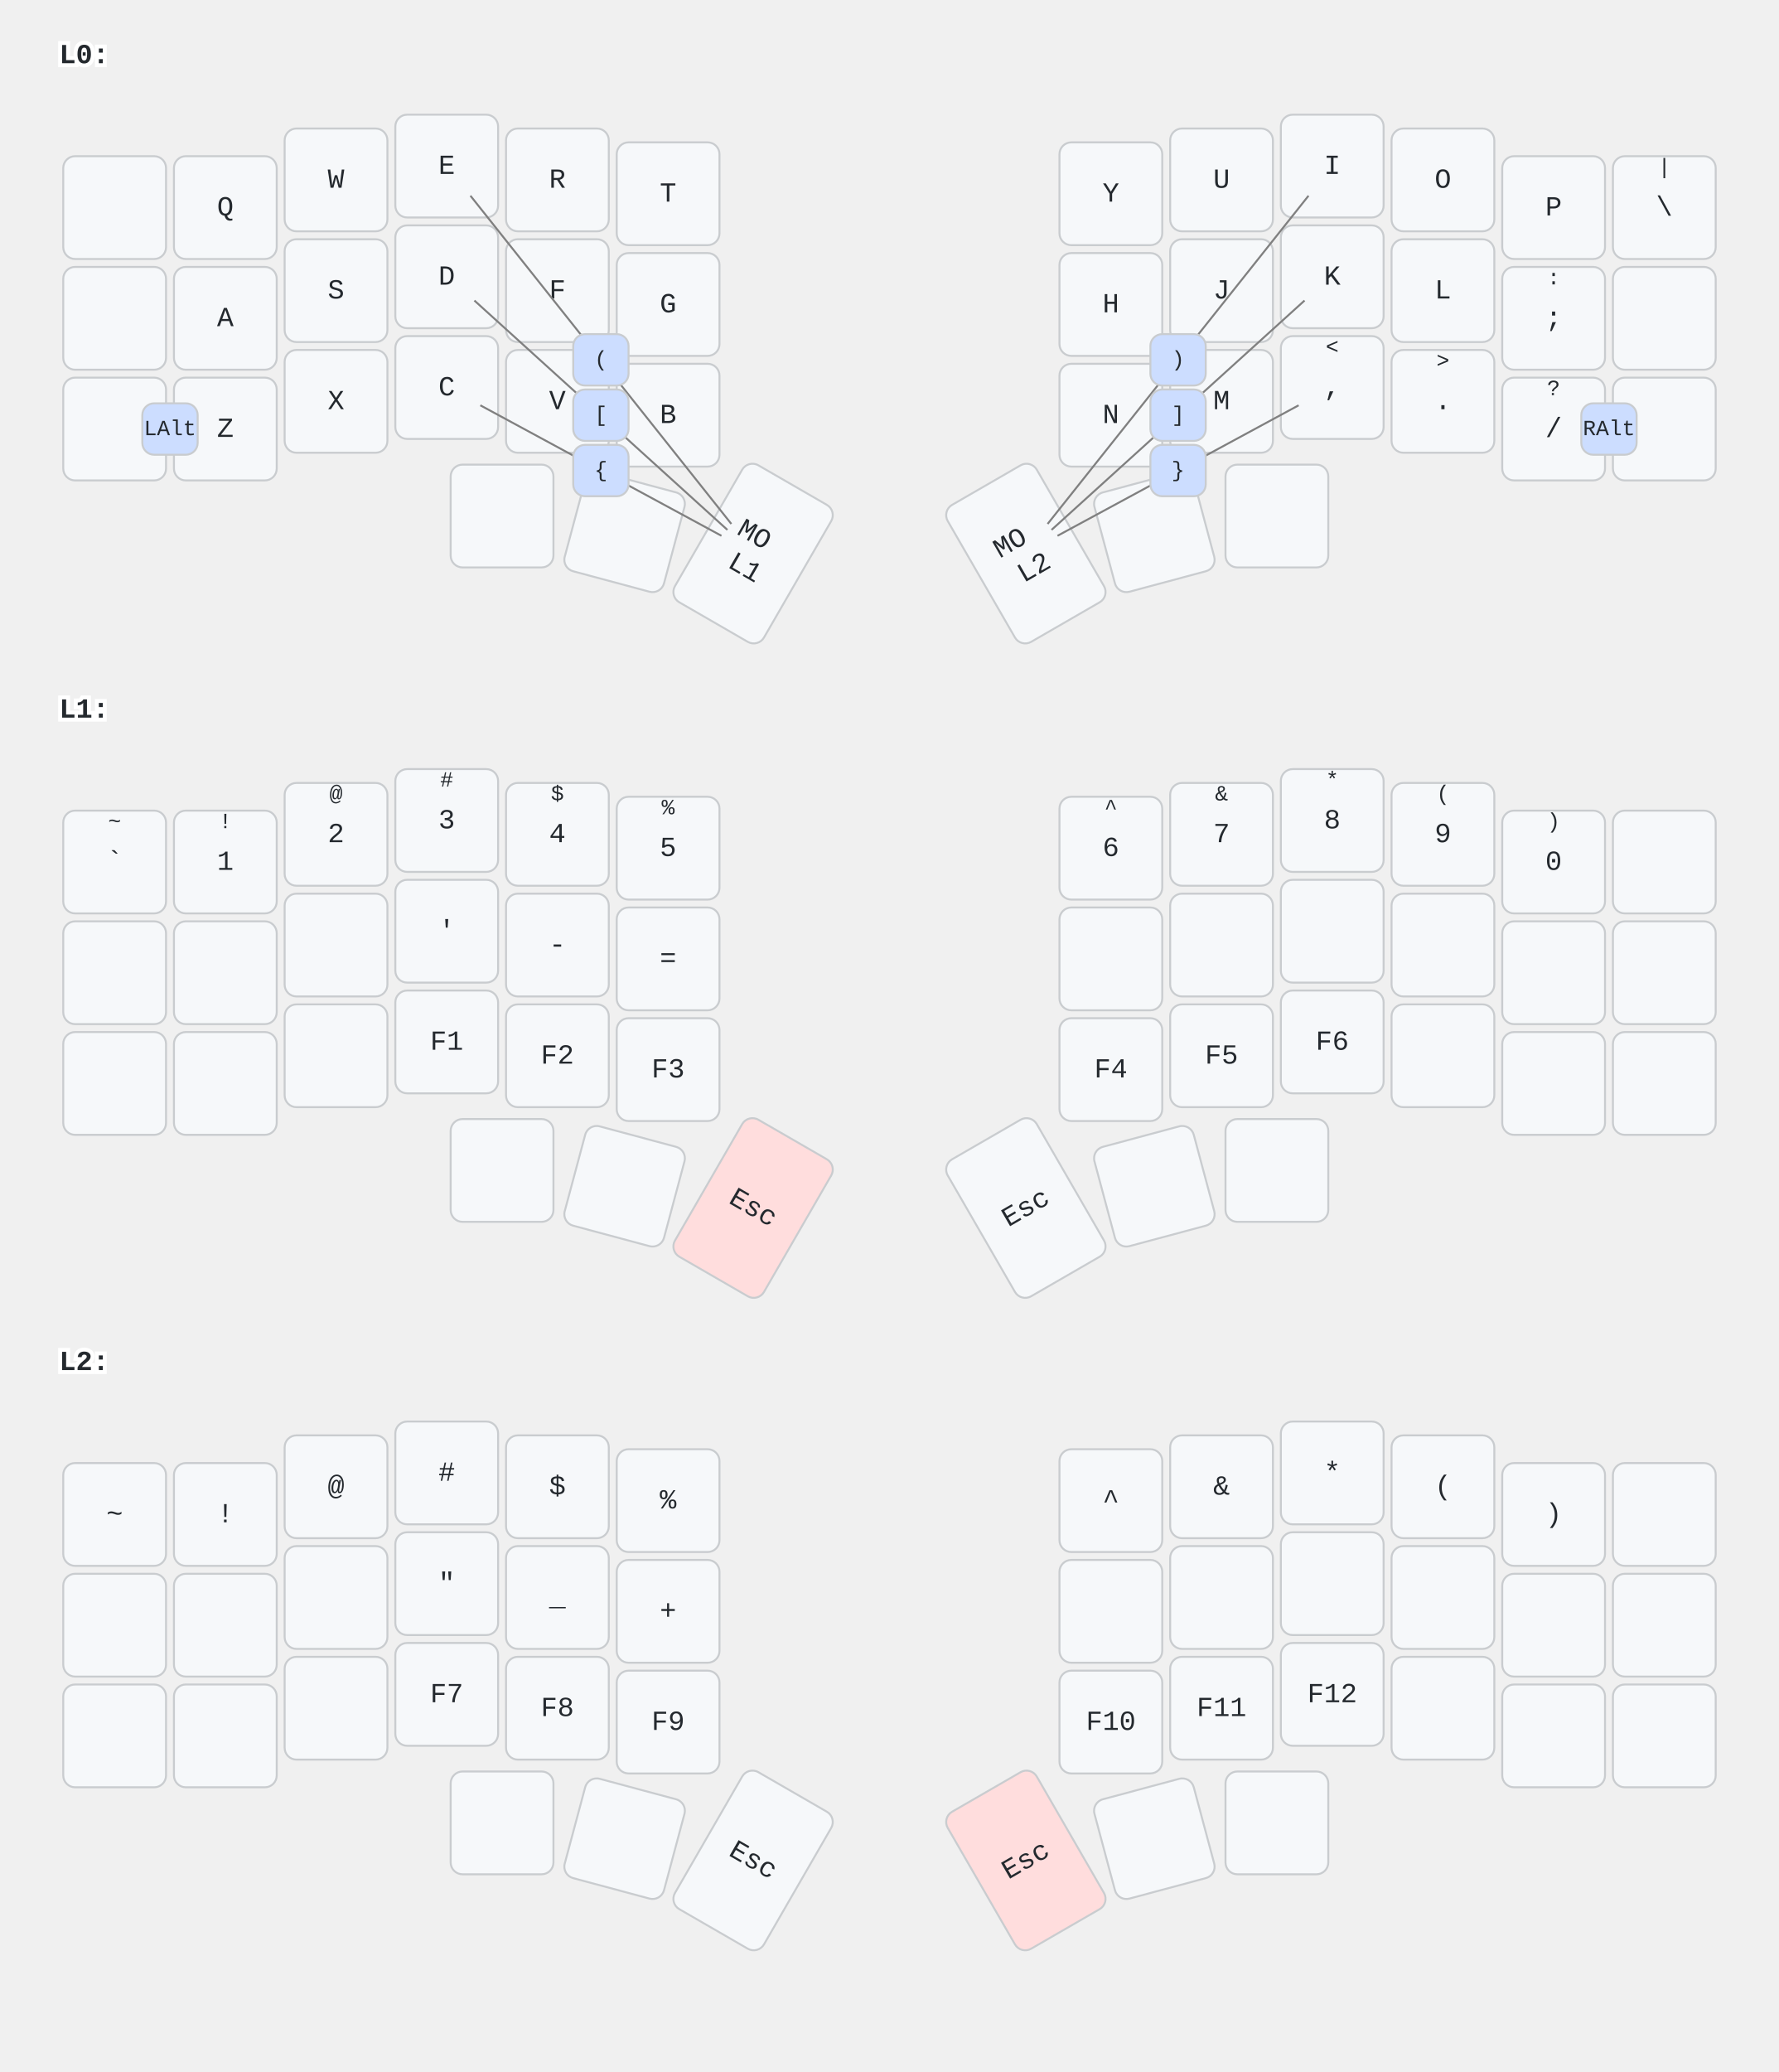
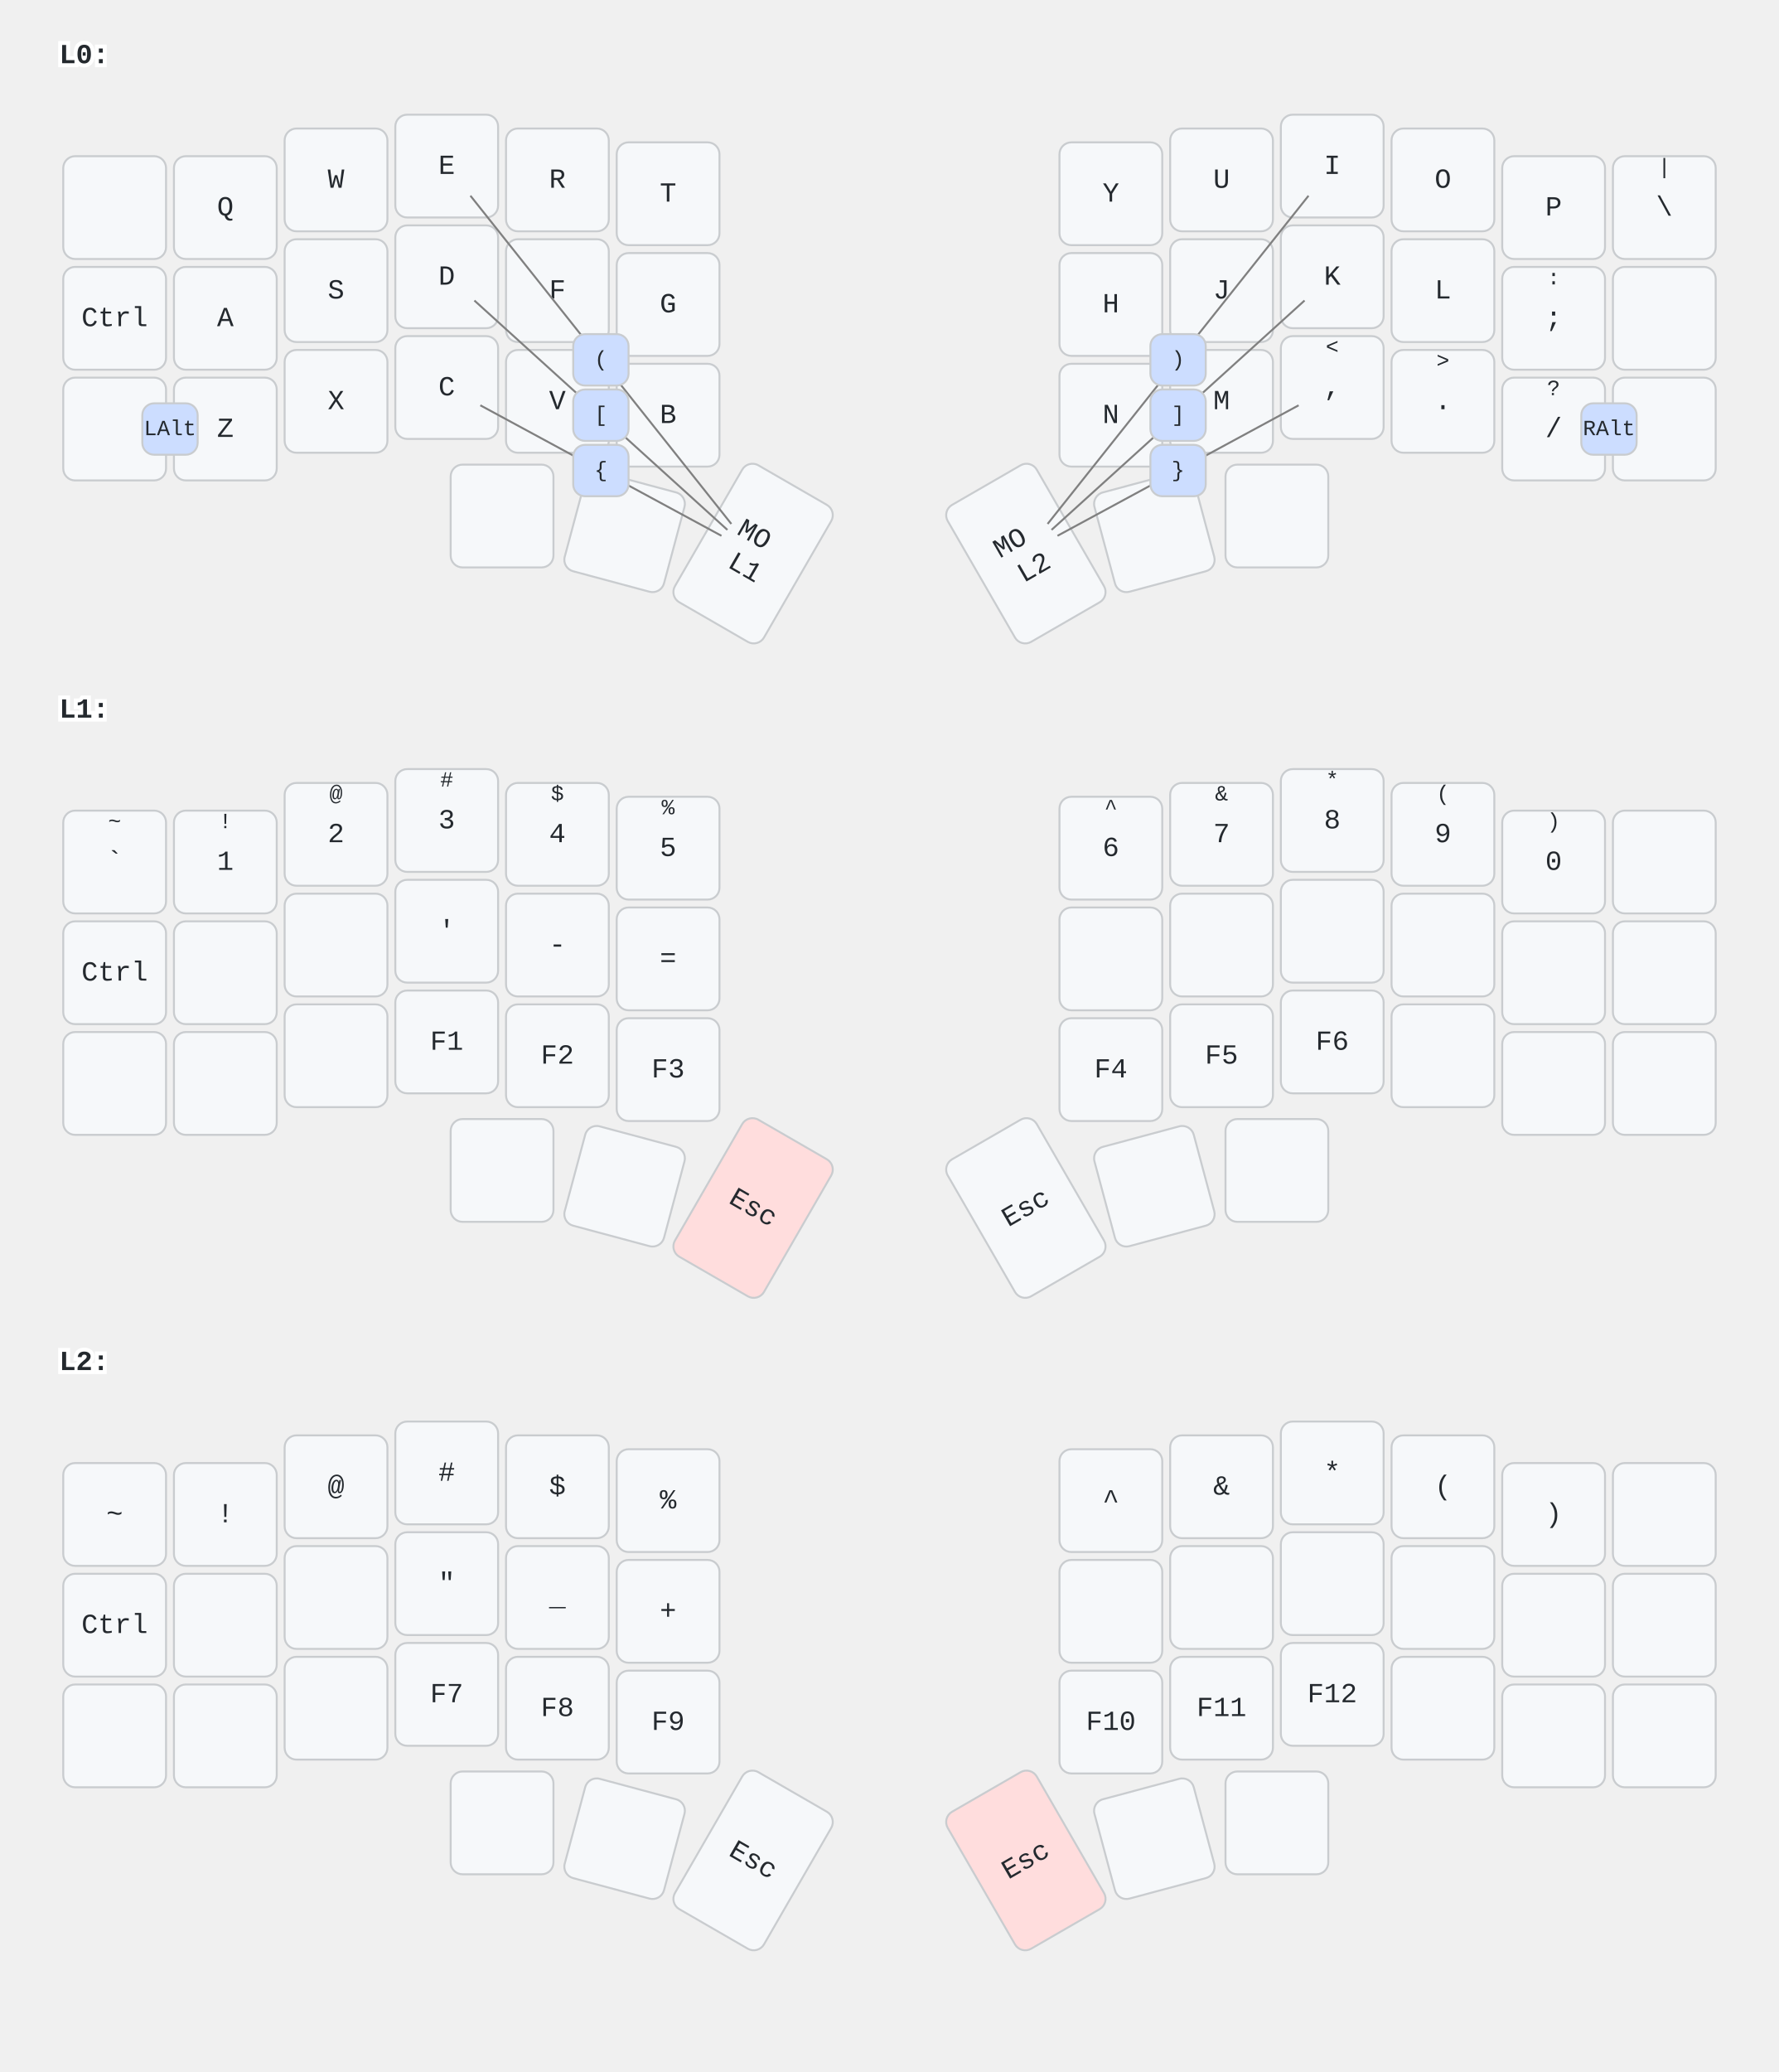
<svg xmlns="http://www.w3.org/2000/svg" xmlns:xlink="http://www.w3.org/1999/xlink" width="900" height="1048" viewBox="0 0 900 1048" class="keymap">
  <defs>/* start glyphs */
<svg id="mdi.apple-keyboard-command">
      <svg viewBox="0 0 24 24">
        <path d="M6,2A4,4 0 0,1 10,6V8H14V6A4,4 0 0,1 18,2A4,4 0 0,1 22,6A4,4 0 0,1 18,10H16V14H18A4,4 0 0,1 22,18A4,4 0 0,1 18,22A4,4 0 0,1 14,18V16H10V18A4,4 0 0,1 6,22A4,4 0 0,1 2,18A4,4 0 0,1 6,14H8V10H6A4,4 0 0,1 2,6A4,4 0 0,1 6,2M16,18A2,2 0 0,0 18,20A2,2 0 0,0 20,18A2,2 0 0,0 18,16H16V18M14,10H10V14H14V10M6,16A2,2 0 0,0 4,18A2,2 0 0,0 6,20A2,2 0 0,0 8,18V16H6M8,6A2,2 0 0,0 6,4A2,2 0 0,0 4,6A2,2 0 0,0 6,8H8V6M18,8A2,2 0 0,0 20,6A2,2 0 0,0 18,4A2,2 0 0,0 16,6V8H18Z" />
-       </svg>
-     </svg>
-     <svg id="mdi.apple-keyboard-control">
-       <svg viewBox="0 0 24 24">
-         <path d="M19.78,11.78L18.36,13.19L12,6.83L5.64,13.19L4.22,11.78L12,4L19.78,11.78Z" />
      </svg>
    </svg>
    <svg id="mdi.apple-keyboard-shift">
      <svg viewBox="0 0 24 24">
        <path d="M15,18V12H17.17L12,6.83L6.83,12H9V18H15M12,4L22,14H17V20H7V14H2L12,4Z" />
      </svg>
    </svg>
    <svg id="mdi.arrow-down">
      <svg viewBox="0 0 24 24">
        <path d="M11,4H13V16L18.5,10.5L19.92,11.92L12,19.84L4.08,11.92L5.5,10.5L11,16V4Z" />
      </svg>
    </svg>
    <svg id="mdi.arrow-left">
      <svg viewBox="0 0 24 24">
        <path d="M20,11V13H8L13.5,18.5L12.08,19.92L4.16,12L12.08,4.08L13.5,5.5L8,11H20Z" />
      </svg>
    </svg>
    <svg id="mdi.arrow-right">
      <svg viewBox="0 0 24 24">
        <path d="M4,11V13H16L10.5,18.5L11.92,19.92L19.84,12L11.92,4.08L10.5,5.5L16,11H4Z" />
      </svg>
    </svg>
    <svg id="mdi.arrow-up">
      <svg viewBox="0 0 24 24">
        <path d="M13,20H11V8L5.5,13.5L4.08,12.08L12,4.16L19.92,12.08L18.5,13.5L13,8V20Z" />
      </svg>
    </svg>
    <svg id="mdi.backspace-outline">
      <svg viewBox="0 0 24 24">
        <path d="M19,15.59L17.59,17L14,13.41L10.41,17L9,15.59L12.59,12L9,8.41L10.41,7L14,10.59L17.59,7L19,8.41L15.41,12L19,15.59M22,3A2,2 0 0,1 24,5V19A2,2 0 0,1 22,21H7C6.31,21 5.77,20.64 5.41,20.11L0,12L5.41,3.88C5.77,3.35 6.31,3 7,3H22M22,5H7L2.28,12L7,19H22V5Z" />
      </svg>
    </svg>
    <svg id="mdi.keyboard-return">
      <svg viewBox="0 0 24 24">
        <path d="M19,7V11H5.83L9.41,7.41L8,6L2,12L8,18L9.41,16.58L5.83,13H21V7H19Z" />
      </svg>
    </svg>
    <svg id="mdi.keyboard-space">
      <svg viewBox="0 0 24 24">
        <path d="M3 15H5V19H19V15H21V19C21 20.1 20.1 21 19 21H5C3.9 21 3 20.1 3 19V15Z" />
      </svg>
    </svg>
    <svg id="mdi.keyboard-tab">
      <svg viewBox="0 0 24 24">
        <path d="M20,18H22V6H20M11.59,7.41L15.17,11H1V13H15.17L11.59,16.58L13,18L19,12L13,6L11.59,7.41Z" />
      </svg>
    </svg>
  </defs>/* end glyphs */
<style>/* inherit to force styles through use tags */
svg path {
    fill: inherit;
}

/* font and background color specifications */
svg.keymap {
    font-family: SFMono-Regular,Consolas,Liberation Mono,Menlo,monospace;
    font-size: 14px;
    font-kerning: normal;
    text-rendering: optimizeLegibility;
    fill: #24292e;
}

/* default key styling */
rect.key {
    fill: #f6f8fa;
}

rect.key, rect.combo {
    stroke: #c9cccf;
    stroke-width: 1;
}

/* default key side styling, only used is draw_key_sides is set */
rect.side {
    filter: brightness(90%);
}

/* color accent for combo boxes */
rect.combo, rect.combo-separate {
    fill: #cdf;
}

/* color accent for held keys */
rect.held, rect.combo.held {
    fill: #fdd;
}

/* color accent for ghost (optional) keys */
rect.ghost, rect.combo.ghost {
    stroke-dasharray: 4, 4;
    stroke-width: 2;
}

text {
    text-anchor: middle;
    dominant-baseline: middle;
}

/* styling for layer labels */
text.label {
    font-weight: bold;
    text-anchor: start;
    stroke: white;
    stroke-width: 4;
    paint-order: stroke;
}

/* styling for optional footer */
text.footer {
    text-anchor: end;
    dominant-baseline: auto;
    stroke: white;
    stroke-width: 4;
    paint-order: stroke;
}

/* styling for combo tap, and key non-tap label text */
text.combo, text.hold, text.shifted, text.left, text.right {
    font-size: 11px;
}

text.hold {
    text-anchor: middle;
    dominant-baseline: auto;
}

text.shifted {
    text-anchor: middle;
    dominant-baseline: hanging;
}

text.left {
    text-anchor: start;
}

text.right {
    text-anchor: end;
}

text.layer-activator {
    text-decoration: underline;
}

/* styling for hold/shifted label text in combo box */
text.combo.hold, text.combo.shifted, text.combo.left, text.combo.right {
    font-size: 8px;
}

/* lighter symbol for transparent keys */
text.trans {
    fill: #7b7e81;
}

/* styling for combo dendrons */
path.combo {
    stroke-width: 1;
    stroke: gray;
    fill: none;
}

/* Start Tabler Icons Cleanup */
/* cannot use height/width with glyphs */
.icon-tabler &gt; path {
    fill: inherit;
    stroke: inherit;
    stroke-width: 2;
}
/* hide tabler's default box */
.icon-tabler &gt; path[stroke="none"][fill="none"] {
    visibility: hidden;
}
/* End Tabler Icons Cleanup */

@media (prefers-color-scheme: dark) {
svg.keymap { fill: #d1d6db; }
rect.key { fill: #3f4750; }
rect.key, rect.combo { stroke: #60666c; }
rect.combo, rect.combo-separate { fill: #1f3d7a; }
rect.held, rect.combo.held { fill: #854747; }
text.label, text.footer { stroke: black; }
text.trans { fill: #7e8184; }
path.combo { stroke: #7f7f7f; }

}
svg.keymap { background-color: #FFF; }</style>
  <g transform="translate(30, 0)" class="layer-L0">
    <text x="0" y="28" class="label" id="L0">L0:</text>
    <g transform="translate(0, 56)">
      <g transform="translate(28, 49)" class="key keypos-0">
        <rect rx="6" ry="6" x="-26" y="-26" width="52" height="52" class="key" />
        <use href="#mdi.keyboard-tab" xlink:href="#mdi.keyboard-tab" x="-10" y="-10" height="20" width="20.0" class="key tap glyph mdi.keyboard-tab" />
      </g>
      <g transform="translate(84, 49)" class="key keypos-1">
        <rect rx="6" ry="6" x="-26" y="-26" width="52" height="52" class="key" />
        <text x="0" y="0" class="key tap">Q</text>
      </g>
      <g transform="translate(140, 35)" class="key keypos-2">
        <rect rx="6" ry="6" x="-26" y="-26" width="52" height="52" class="key" />
        <text x="0" y="0" class="key tap">W</text>
      </g>
      <g transform="translate(196, 28)" class="key keypos-3">
        <rect rx="6" ry="6" x="-26" y="-26" width="52" height="52" class="key" />
        <text x="0" y="0" class="key tap">E</text>
      </g>
      <g transform="translate(252, 35)" class="key keypos-4">
        <rect rx="6" ry="6" x="-26" y="-26" width="52" height="52" class="key" />
        <text x="0" y="0" class="key tap">R</text>
      </g>
      <g transform="translate(308, 42)" class="key keypos-5">
        <rect rx="6" ry="6" x="-26" y="-26" width="52" height="52" class="key" />
        <text x="0" y="0" class="key tap">T</text>
      </g>
      <g transform="translate(532, 42)" class="key keypos-6">
        <rect rx="6" ry="6" x="-26" y="-26" width="52" height="52" class="key" />
        <text x="0" y="0" class="key tap">Y</text>
      </g>
      <g transform="translate(588, 35)" class="key keypos-7">
        <rect rx="6" ry="6" x="-26" y="-26" width="52" height="52" class="key" />
        <text x="0" y="0" class="key tap">U</text>
      </g>
      <g transform="translate(644, 28)" class="key keypos-8">
        <rect rx="6" ry="6" x="-26" y="-26" width="52" height="52" class="key" />
        <text x="0" y="0" class="key tap">I</text>
      </g>
      <g transform="translate(700, 35)" class="key keypos-9">
        <rect rx="6" ry="6" x="-26" y="-26" width="52" height="52" class="key" />
        <text x="0" y="0" class="key tap">O</text>
      </g>
      <g transform="translate(756, 49)" class="key keypos-10">
        <rect rx="6" ry="6" x="-26" y="-26" width="52" height="52" class="key" />
        <text x="0" y="0" class="key tap">P</text>
      </g>
      <g transform="translate(812, 49)" class="key keypos-11">
        <rect rx="6" ry="6" x="-26" y="-26" width="52" height="52" class="key" />
        <text x="0" y="0" class="key tap">\</text>
        <text x="0" y="-23" class="key shifted">|</text>
      </g>
      <g transform="translate(28, 105)" class="key keypos-12">
        <rect rx="6" ry="6" x="-26" y="-26" width="52" height="52" class="key" />
-         <use href="#mdi.apple-keyboard-control" xlink:href="#mdi.apple-keyboard-control" x="-10" y="-10" height="20" width="20.0" class="key tap glyph mdi.apple-keyboard-control" />
+         <text x="0" y="0" class="key tap">Ctrl</text>
      </g>
      <g transform="translate(84, 105)" class="key keypos-13">
        <rect rx="6" ry="6" x="-26" y="-26" width="52" height="52" class="key" />
        <text x="0" y="0" class="key tap">A</text>
      </g>
      <g transform="translate(140, 91)" class="key keypos-14">
        <rect rx="6" ry="6" x="-26" y="-26" width="52" height="52" class="key" />
        <text x="0" y="0" class="key tap">S</text>
      </g>
      <g transform="translate(196, 84)" class="key keypos-15">
        <rect rx="6" ry="6" x="-26" y="-26" width="52" height="52" class="key" />
        <text x="0" y="0" class="key tap">D</text>
      </g>
      <g transform="translate(252, 91)" class="key keypos-16">
        <rect rx="6" ry="6" x="-26" y="-26" width="52" height="52" class="key" />
        <text x="0" y="0" class="key tap">F</text>
      </g>
      <g transform="translate(308, 98)" class="key keypos-17">
        <rect rx="6" ry="6" x="-26" y="-26" width="52" height="52" class="key" />
        <text x="0" y="0" class="key tap">G</text>
      </g>
      <g transform="translate(532, 98)" class="key keypos-18">
        <rect rx="6" ry="6" x="-26" y="-26" width="52" height="52" class="key" />
        <text x="0" y="0" class="key tap">H</text>
      </g>
      <g transform="translate(588, 91)" class="key keypos-19">
        <rect rx="6" ry="6" x="-26" y="-26" width="52" height="52" class="key" />
        <text x="0" y="0" class="key tap">J</text>
      </g>
      <g transform="translate(644, 84)" class="key keypos-20">
        <rect rx="6" ry="6" x="-26" y="-26" width="52" height="52" class="key" />
        <text x="0" y="0" class="key tap">K</text>
      </g>
      <g transform="translate(700, 91)" class="key keypos-21">
        <rect rx="6" ry="6" x="-26" y="-26" width="52" height="52" class="key" />
        <text x="0" y="0" class="key tap">L</text>
      </g>
      <g transform="translate(756, 105)" class="key keypos-22">
        <rect rx="6" ry="6" x="-26" y="-26" width="52" height="52" class="key" />
        <text x="0" y="0" class="key tap">;</text>
        <text x="0" y="-23" class="key shifted">:</text>
      </g>
      <g transform="translate(812, 105)" class="key keypos-23">
        <rect rx="6" ry="6" x="-26" y="-26" width="52" height="52" class="key" />
        <use href="#mdi.keyboard-return" xlink:href="#mdi.keyboard-return" x="-10" y="-10" height="20" width="20.0" class="key tap glyph mdi.keyboard-return" />
      </g>
      <g transform="translate(28, 161)" class="key keypos-24">
        <rect rx="6" ry="6" x="-26" y="-26" width="52" height="52" class="key" />
        <use href="#mdi.apple-keyboard-shift" xlink:href="#mdi.apple-keyboard-shift" x="-10" y="-10" height="20" width="20.0" class="key tap glyph mdi.apple-keyboard-shift" />
      </g>
      <g transform="translate(84, 161)" class="key keypos-25">
        <rect rx="6" ry="6" x="-26" y="-26" width="52" height="52" class="key" />
        <text x="0" y="0" class="key tap">Z</text>
      </g>
      <g transform="translate(140, 147)" class="key keypos-26">
        <rect rx="6" ry="6" x="-26" y="-26" width="52" height="52" class="key" />
        <text x="0" y="0" class="key tap">X</text>
      </g>
      <g transform="translate(196, 140)" class="key keypos-27">
        <rect rx="6" ry="6" x="-26" y="-26" width="52" height="52" class="key" />
        <text x="0" y="0" class="key tap">C</text>
      </g>
      <g transform="translate(252, 147)" class="key keypos-28">
        <rect rx="6" ry="6" x="-26" y="-26" width="52" height="52" class="key" />
        <text x="0" y="0" class="key tap">V</text>
      </g>
      <g transform="translate(308, 154)" class="key keypos-29">
        <rect rx="6" ry="6" x="-26" y="-26" width="52" height="52" class="key" />
        <text x="0" y="0" class="key tap">B</text>
      </g>
      <g transform="translate(532, 154)" class="key keypos-30">
        <rect rx="6" ry="6" x="-26" y="-26" width="52" height="52" class="key" />
        <text x="0" y="0" class="key tap">N</text>
      </g>
      <g transform="translate(588, 147)" class="key keypos-31">
        <rect rx="6" ry="6" x="-26" y="-26" width="52" height="52" class="key" />
        <text x="0" y="0" class="key tap">M</text>
      </g>
      <g transform="translate(644, 140)" class="key keypos-32">
        <rect rx="6" ry="6" x="-26" y="-26" width="52" height="52" class="key" />
        <text x="0" y="0" class="key tap">,</text>
        <text x="0" y="-23" class="key shifted">&lt;</text>
      </g>
      <g transform="translate(700, 147)" class="key keypos-33">
        <rect rx="6" ry="6" x="-26" y="-26" width="52" height="52" class="key" />
        <text x="0" y="0" class="key tap">.</text>
        <text x="0" y="-23" class="key shifted">&gt;</text>
      </g>
      <g transform="translate(756, 161)" class="key keypos-34">
        <rect rx="6" ry="6" x="-26" y="-26" width="52" height="52" class="key" />
        <text x="0" y="0" class="key tap">/</text>
        <text x="0" y="-23" class="key shifted">?</text>
      </g>
      <g transform="translate(812, 161)" class="key keypos-35">
        <rect rx="6" ry="6" x="-26" y="-26" width="52" height="52" class="key" />
        <use href="#mdi.apple-keyboard-shift" xlink:href="#mdi.apple-keyboard-shift" x="-10" y="-10" height="20" width="20.0" class="key tap glyph mdi.apple-keyboard-shift" />
      </g>
      <g transform="translate(224, 205)" class="key keypos-36">
        <rect rx="6" ry="6" x="-26" y="-26" width="52" height="52" class="key" />
        <use href="#mdi.apple-keyboard-command" xlink:href="#mdi.apple-keyboard-command" x="-10" y="-10" height="20" width="20.0" class="key tap glyph mdi.apple-keyboard-command" />
      </g>
      <g transform="translate(286, 213) rotate(15.0)" class="key keypos-37">
        <rect rx="6" ry="6" x="-26" y="-26" width="52" height="52" class="key" />
        <use href="#mdi.keyboard-space" xlink:href="#mdi.keyboard-space" x="-10" y="-10" height="20" width="20.0" class="key tap glyph mdi.keyboard-space" />
      </g>
      <g transform="translate(351, 224) rotate(30.0)" class="key keypos-38">
        <rect rx="6" ry="6" x="-26" y="-40" width="52" height="80" class="key" />
        <text x="0" y="0" class="key tap">
          <tspan x="0" dy="-0.6em">MO</tspan>
          <tspan x="0" dy="1.2em">L1</tspan>
        </text>
      </g>
      <g transform="translate(489, 224) rotate(-30.0)" class="key keypos-39">
        <rect rx="6" ry="6" x="-26" y="-40" width="52" height="80" class="key" />
        <text x="0" y="0" class="key tap">
          <tspan x="0" dy="-0.6em">MO</tspan>
          <tspan x="0" dy="1.2em">L2</tspan>
        </text>
      </g>
      <g transform="translate(554, 213) rotate(-15.0)" class="key keypos-40">
        <rect rx="6" ry="6" x="-26" y="-26" width="52" height="52" class="key" />
        <use href="#mdi.backspace-outline" xlink:href="#mdi.backspace-outline" x="-10" y="-10" height="20" width="20.0" class="key tap glyph mdi.backspace-outline" />
      </g>
      <g transform="translate(616, 205)" class="key keypos-41">
        <rect rx="6" ry="6" x="-26" y="-26" width="52" height="52" class="key" />
        <use href="#mdi.apple-keyboard-command" xlink:href="#mdi.apple-keyboard-command" x="-10" y="-10" height="20" width="20.0" class="key tap glyph mdi.apple-keyboard-command" />
      </g>
      <g class="combo combopos-0">
        <path d="M274,126 l-66,-83" class="combo" />
        <path d="M274,126 l66,83" class="combo" />
        <rect rx="6" ry="6" x="260" y="113" width="28" height="26" class="combo" />
        <text x="274" y="126" class="combo tap">(</text>
      </g>
      <g class="combo combopos-1">
        <path d="M274,154 l-64,-58" class="combo" />
        <path d="M274,154 l64,58" class="combo" />
        <rect rx="6" ry="6" x="260" y="141" width="28" height="26" class="combo" />
        <text x="274" y="154" class="combo tap">[</text>
      </g>
      <g class="combo combopos-2">
        <path d="M274,182 l-61,-33" class="combo" />
        <path d="M274,182 l61,33" class="combo" />
        <rect rx="6" ry="6" x="260" y="169" width="28" height="26" class="combo" />
        <text x="274" y="182" class="combo tap">{</text>
      </g>
      <g class="combo combopos-3">
        <path d="M566,126 l66,-83" class="combo" />
        <path d="M566,126 l-66,83" class="combo" />
        <rect rx="6" ry="6" x="552" y="113" width="28" height="26" class="combo" />
        <text x="566" y="126" class="combo tap">)</text>
      </g>
      <g class="combo combopos-4">
        <path d="M566,154 l64,-58" class="combo" />
        <path d="M566,154 l-64,58" class="combo" />
        <rect rx="6" ry="6" x="552" y="141" width="28" height="26" class="combo" />
        <text x="566" y="154" class="combo tap">]</text>
      </g>
      <g class="combo combopos-5">
        <path d="M566,182 l61,-33" class="combo" />
        <path d="M566,182 l-61,33" class="combo" />
        <rect rx="6" ry="6" x="552" y="169" width="28" height="26" class="combo" />
        <text x="566" y="182" class="combo tap">}</text>
      </g>
      <g class="combo combopos-6">
        <rect rx="6" ry="6" x="42" y="148" width="28" height="26" class="combo" />
        <text x="56" y="161" class="combo tap">LAlt</text>
      </g>
      <g class="combo combopos-7">
        <rect rx="6" ry="6" x="770" y="148" width="28" height="26" class="combo" />
        <text x="784" y="161" class="combo tap">RAlt</text>
      </g>
    </g>
  </g>
  <g transform="translate(30, 331)" class="layer-L1">
    <text x="0" y="28" class="label" id="L1">L1:</text>
    <g transform="translate(0, 56)">
      <g transform="translate(28, 49)" class="key keypos-0">
        <rect rx="6" ry="6" x="-26" y="-26" width="52" height="52" class="key" />
        <text x="0" y="0" class="key tap">`</text>
        <text x="0" y="-23" class="key shifted">~</text>
      </g>
      <g transform="translate(84, 49)" class="key keypos-1">
        <rect rx="6" ry="6" x="-26" y="-26" width="52" height="52" class="key" />
        <text x="0" y="0" class="key tap">1</text>
        <text x="0" y="-23" class="key shifted">!</text>
      </g>
      <g transform="translate(140, 35)" class="key keypos-2">
        <rect rx="6" ry="6" x="-26" y="-26" width="52" height="52" class="key" />
        <text x="0" y="0" class="key tap">2</text>
        <text x="0" y="-23" class="key shifted">@</text>
      </g>
      <g transform="translate(196, 28)" class="key keypos-3">
        <rect rx="6" ry="6" x="-26" y="-26" width="52" height="52" class="key" />
        <text x="0" y="0" class="key tap">3</text>
        <text x="0" y="-23" class="key shifted">#</text>
      </g>
      <g transform="translate(252, 35)" class="key keypos-4">
        <rect rx="6" ry="6" x="-26" y="-26" width="52" height="52" class="key" />
        <text x="0" y="0" class="key tap">4</text>
        <text x="0" y="-23" class="key shifted">$</text>
      </g>
      <g transform="translate(308, 42)" class="key keypos-5">
        <rect rx="6" ry="6" x="-26" y="-26" width="52" height="52" class="key" />
        <text x="0" y="0" class="key tap">5</text>
        <text x="0" y="-23" class="key shifted">%</text>
      </g>
      <g transform="translate(532, 42)" class="key keypos-6">
        <rect rx="6" ry="6" x="-26" y="-26" width="52" height="52" class="key" />
        <text x="0" y="0" class="key tap">6</text>
        <text x="0" y="-23" class="key shifted">^</text>
      </g>
      <g transform="translate(588, 35)" class="key keypos-7">
        <rect rx="6" ry="6" x="-26" y="-26" width="52" height="52" class="key" />
        <text x="0" y="0" class="key tap">7</text>
        <text x="0" y="-23" class="key shifted">&amp;</text>
      </g>
      <g transform="translate(644, 28)" class="key keypos-8">
        <rect rx="6" ry="6" x="-26" y="-26" width="52" height="52" class="key" />
        <text x="0" y="0" class="key tap">8</text>
        <text x="0" y="-23" class="key shifted">*</text>
      </g>
      <g transform="translate(700, 35)" class="key keypos-9">
        <rect rx="6" ry="6" x="-26" y="-26" width="52" height="52" class="key" />
        <text x="0" y="0" class="key tap">9</text>
        <text x="0" y="-23" class="key shifted">(</text>
      </g>
      <g transform="translate(756, 49)" class="key keypos-10">
        <rect rx="6" ry="6" x="-26" y="-26" width="52" height="52" class="key" />
        <text x="0" y="0" class="key tap">0</text>
        <text x="0" y="-23" class="key shifted">)</text>
      </g>
      <g transform="translate(812, 49)" class="key keypos-11">
        <rect rx="6" ry="6" x="-26" y="-26" width="52" height="52" class="key" />
      </g>
      <g transform="translate(28, 105)" class="key keypos-12">
        <rect rx="6" ry="6" x="-26" y="-26" width="52" height="52" class="key" />
-         <use href="#mdi.apple-keyboard-control" xlink:href="#mdi.apple-keyboard-control" x="-10" y="-10" height="20" width="20.0" class="key tap glyph mdi.apple-keyboard-control" />
+         <text x="0" y="0" class="key tap">Ctrl</text>
      </g>
      <g transform="translate(84, 105)" class="key keypos-13">
        <rect rx="6" ry="6" x="-26" y="-26" width="52" height="52" class="key" />
      </g>
      <g transform="translate(140, 91)" class="key keypos-14">
        <rect rx="6" ry="6" x="-26" y="-26" width="52" height="52" class="key" />
      </g>
      <g transform="translate(196, 84)" class="key keypos-15">
        <rect rx="6" ry="6" x="-26" y="-26" width="52" height="52" class="key" />
        <text x="0" y="0" class="key tap">'</text>
      </g>
      <g transform="translate(252, 91)" class="key keypos-16">
        <rect rx="6" ry="6" x="-26" y="-26" width="52" height="52" class="key" />
        <text x="0" y="0" class="key tap">-</text>
      </g>
      <g transform="translate(308, 98)" class="key keypos-17">
        <rect rx="6" ry="6" x="-26" y="-26" width="52" height="52" class="key" />
        <text x="0" y="0" class="key tap">=</text>
      </g>
      <g transform="translate(532, 98)" class="key keypos-18">
        <rect rx="6" ry="6" x="-26" y="-26" width="52" height="52" class="key" />
        <use href="#mdi.arrow-left" xlink:href="#mdi.arrow-left" x="-10" y="-10" height="20" width="20.0" class="key tap glyph mdi.arrow-left" />
      </g>
      <g transform="translate(588, 91)" class="key keypos-19">
        <rect rx="6" ry="6" x="-26" y="-26" width="52" height="52" class="key" />
        <use href="#mdi.arrow-down" xlink:href="#mdi.arrow-down" x="-10" y="-10" height="20" width="20.0" class="key tap glyph mdi.arrow-down" />
      </g>
      <g transform="translate(644, 84)" class="key keypos-20">
        <rect rx="6" ry="6" x="-26" y="-26" width="52" height="52" class="key" />
        <use href="#mdi.arrow-up" xlink:href="#mdi.arrow-up" x="-10" y="-10" height="20" width="20.0" class="key tap glyph mdi.arrow-up" />
      </g>
      <g transform="translate(700, 91)" class="key keypos-21">
        <rect rx="6" ry="6" x="-26" y="-26" width="52" height="52" class="key" />
        <use href="#mdi.arrow-right" xlink:href="#mdi.arrow-right" x="-10" y="-10" height="20" width="20.0" class="key tap glyph mdi.arrow-right" />
      </g>
      <g transform="translate(756, 105)" class="key keypos-22">
        <rect rx="6" ry="6" x="-26" y="-26" width="52" height="52" class="key" />
      </g>
      <g transform="translate(812, 105)" class="key keypos-23">
        <rect rx="6" ry="6" x="-26" y="-26" width="52" height="52" class="key" />
        <use href="#mdi.keyboard-return" xlink:href="#mdi.keyboard-return" x="-10" y="-10" height="20" width="20.0" class="key tap glyph mdi.keyboard-return" />
      </g>
      <g transform="translate(28, 161)" class="key keypos-24">
        <rect rx="6" ry="6" x="-26" y="-26" width="52" height="52" class="key" />
        <use href="#mdi.apple-keyboard-shift" xlink:href="#mdi.apple-keyboard-shift" x="-10" y="-10" height="20" width="20.0" class="key tap glyph mdi.apple-keyboard-shift" />
      </g>
      <g transform="translate(84, 161)" class="key keypos-25">
        <rect rx="6" ry="6" x="-26" y="-26" width="52" height="52" class="key" />
      </g>
      <g transform="translate(140, 147)" class="key keypos-26">
        <rect rx="6" ry="6" x="-26" y="-26" width="52" height="52" class="key" />
      </g>
      <g transform="translate(196, 140)" class="key keypos-27">
        <rect rx="6" ry="6" x="-26" y="-26" width="52" height="52" class="key" />
        <text x="0" y="0" class="key tap">F1</text>
      </g>
      <g transform="translate(252, 147)" class="key keypos-28">
        <rect rx="6" ry="6" x="-26" y="-26" width="52" height="52" class="key" />
        <text x="0" y="0" class="key tap">F2</text>
      </g>
      <g transform="translate(308, 154)" class="key keypos-29">
        <rect rx="6" ry="6" x="-26" y="-26" width="52" height="52" class="key" />
        <text x="0" y="0" class="key tap">F3</text>
      </g>
      <g transform="translate(532, 154)" class="key keypos-30">
        <rect rx="6" ry="6" x="-26" y="-26" width="52" height="52" class="key" />
        <text x="0" y="0" class="key tap">F4</text>
      </g>
      <g transform="translate(588, 147)" class="key keypos-31">
        <rect rx="6" ry="6" x="-26" y="-26" width="52" height="52" class="key" />
        <text x="0" y="0" class="key tap">F5</text>
      </g>
      <g transform="translate(644, 140)" class="key keypos-32">
        <rect rx="6" ry="6" x="-26" y="-26" width="52" height="52" class="key" />
        <text x="0" y="0" class="key tap">F6</text>
      </g>
      <g transform="translate(700, 147)" class="key keypos-33">
        <rect rx="6" ry="6" x="-26" y="-26" width="52" height="52" class="key" />
      </g>
      <g transform="translate(756, 161)" class="key keypos-34">
        <rect rx="6" ry="6" x="-26" y="-26" width="52" height="52" class="key" />
      </g>
      <g transform="translate(812, 161)" class="key keypos-35">
        <rect rx="6" ry="6" x="-26" y="-26" width="52" height="52" class="key" />
        <use href="#mdi.apple-keyboard-shift" xlink:href="#mdi.apple-keyboard-shift" x="-10" y="-10" height="20" width="20.0" class="key tap glyph mdi.apple-keyboard-shift" />
      </g>
      <g transform="translate(224, 205)" class="key keypos-36">
        <rect rx="6" ry="6" x="-26" y="-26" width="52" height="52" class="key" />
        <use href="#mdi.apple-keyboard-command" xlink:href="#mdi.apple-keyboard-command" x="-10" y="-10" height="20" width="20.0" class="key tap glyph mdi.apple-keyboard-command" />
      </g>
      <g transform="translate(286, 213) rotate(15.0)" class="key keypos-37">
        <rect rx="6" ry="6" x="-26" y="-26" width="52" height="52" class="key" />
        <use href="#mdi.keyboard-space" xlink:href="#mdi.keyboard-space" x="-10" y="-10" height="20" width="20.0" class="key tap glyph mdi.keyboard-space" />
      </g>
      <g transform="translate(351, 224) rotate(30.0)" class="key held keypos-38">
        <rect rx="6" ry="6" x="-26" y="-40" width="52" height="80" class="key held" />
        <text x="0" y="0" class="key held tap">Esc</text>
      </g>
      <g transform="translate(489, 224) rotate(-30.0)" class="key keypos-39">
        <rect rx="6" ry="6" x="-26" y="-40" width="52" height="80" class="key" />
        <text x="0" y="0" class="key tap">Esc</text>
      </g>
      <g transform="translate(554, 213) rotate(-15.0)" class="key keypos-40">
        <rect rx="6" ry="6" x="-26" y="-26" width="52" height="52" class="key" />
        <use href="#mdi.backspace-outline" xlink:href="#mdi.backspace-outline" x="-10" y="-10" height="20" width="20.0" class="key tap glyph mdi.backspace-outline" />
      </g>
      <g transform="translate(616, 205)" class="key keypos-41">
        <rect rx="6" ry="6" x="-26" y="-26" width="52" height="52" class="key" />
        <use href="#mdi.apple-keyboard-command" xlink:href="#mdi.apple-keyboard-command" x="-10" y="-10" height="20" width="20.0" class="key tap glyph mdi.apple-keyboard-command" />
      </g>
    </g>
  </g>
  <g transform="translate(30, 661)" class="layer-L2">
    <text x="0" y="28" class="label" id="L2">L2:</text>
    <g transform="translate(0, 56)">
      <g transform="translate(28, 49)" class="key keypos-0">
        <rect rx="6" ry="6" x="-26" y="-26" width="52" height="52" class="key" />
        <text x="0" y="0" class="key tap">~</text>
      </g>
      <g transform="translate(84, 49)" class="key keypos-1">
        <rect rx="6" ry="6" x="-26" y="-26" width="52" height="52" class="key" />
        <text x="0" y="0" class="key tap">!</text>
      </g>
      <g transform="translate(140, 35)" class="key keypos-2">
        <rect rx="6" ry="6" x="-26" y="-26" width="52" height="52" class="key" />
        <text x="0" y="0" class="key tap">@</text>
      </g>
      <g transform="translate(196, 28)" class="key keypos-3">
        <rect rx="6" ry="6" x="-26" y="-26" width="52" height="52" class="key" />
        <text x="0" y="0" class="key tap">#</text>
      </g>
      <g transform="translate(252, 35)" class="key keypos-4">
        <rect rx="6" ry="6" x="-26" y="-26" width="52" height="52" class="key" />
        <text x="0" y="0" class="key tap">$</text>
      </g>
      <g transform="translate(308, 42)" class="key keypos-5">
        <rect rx="6" ry="6" x="-26" y="-26" width="52" height="52" class="key" />
        <text x="0" y="0" class="key tap">%</text>
      </g>
      <g transform="translate(532, 42)" class="key keypos-6">
        <rect rx="6" ry="6" x="-26" y="-26" width="52" height="52" class="key" />
        <text x="0" y="0" class="key tap">^</text>
      </g>
      <g transform="translate(588, 35)" class="key keypos-7">
        <rect rx="6" ry="6" x="-26" y="-26" width="52" height="52" class="key" />
        <text x="0" y="0" class="key tap">&amp;</text>
      </g>
      <g transform="translate(644, 28)" class="key keypos-8">
        <rect rx="6" ry="6" x="-26" y="-26" width="52" height="52" class="key" />
        <text x="0" y="0" class="key tap">*</text>
      </g>
      <g transform="translate(700, 35)" class="key keypos-9">
        <rect rx="6" ry="6" x="-26" y="-26" width="52" height="52" class="key" />
        <text x="0" y="0" class="key tap">(</text>
      </g>
      <g transform="translate(756, 49)" class="key keypos-10">
        <rect rx="6" ry="6" x="-26" y="-26" width="52" height="52" class="key" />
        <text x="0" y="0" class="key tap">)</text>
      </g>
      <g transform="translate(812, 49)" class="key keypos-11">
        <rect rx="6" ry="6" x="-26" y="-26" width="52" height="52" class="key" />
      </g>
      <g transform="translate(28, 105)" class="key keypos-12">
        <rect rx="6" ry="6" x="-26" y="-26" width="52" height="52" class="key" />
-         <use href="#mdi.apple-keyboard-control" xlink:href="#mdi.apple-keyboard-control" x="-10" y="-10" height="20" width="20.0" class="key tap glyph mdi.apple-keyboard-control" />
+         <text x="0" y="0" class="key tap">Ctrl</text>
      </g>
      <g transform="translate(84, 105)" class="key keypos-13">
        <rect rx="6" ry="6" x="-26" y="-26" width="52" height="52" class="key" />
      </g>
      <g transform="translate(140, 91)" class="key keypos-14">
        <rect rx="6" ry="6" x="-26" y="-26" width="52" height="52" class="key" />
      </g>
      <g transform="translate(196, 84)" class="key keypos-15">
        <rect rx="6" ry="6" x="-26" y="-26" width="52" height="52" class="key" />
        <text x="0" y="0" class="key tap">"</text>
      </g>
      <g transform="translate(252, 91)" class="key keypos-16">
        <rect rx="6" ry="6" x="-26" y="-26" width="52" height="52" class="key" />
        <text x="0" y="0" class="key tap">_</text>
      </g>
      <g transform="translate(308, 98)" class="key keypos-17">
        <rect rx="6" ry="6" x="-26" y="-26" width="52" height="52" class="key" />
        <text x="0" y="0" class="key tap">+</text>
      </g>
      <g transform="translate(532, 98)" class="key keypos-18">
        <rect rx="6" ry="6" x="-26" y="-26" width="52" height="52" class="key" />
        <use href="#mdi.arrow-left" xlink:href="#mdi.arrow-left" x="-10" y="-10" height="20" width="20.0" class="key tap glyph mdi.arrow-left" />
      </g>
      <g transform="translate(588, 91)" class="key keypos-19">
        <rect rx="6" ry="6" x="-26" y="-26" width="52" height="52" class="key" />
        <use href="#mdi.arrow-down" xlink:href="#mdi.arrow-down" x="-10" y="-10" height="20" width="20.0" class="key tap glyph mdi.arrow-down" />
      </g>
      <g transform="translate(644, 84)" class="key keypos-20">
        <rect rx="6" ry="6" x="-26" y="-26" width="52" height="52" class="key" />
        <use href="#mdi.arrow-up" xlink:href="#mdi.arrow-up" x="-10" y="-10" height="20" width="20.0" class="key tap glyph mdi.arrow-up" />
      </g>
      <g transform="translate(700, 91)" class="key keypos-21">
        <rect rx="6" ry="6" x="-26" y="-26" width="52" height="52" class="key" />
        <use href="#mdi.arrow-right" xlink:href="#mdi.arrow-right" x="-10" y="-10" height="20" width="20.0" class="key tap glyph mdi.arrow-right" />
      </g>
      <g transform="translate(756, 105)" class="key keypos-22">
        <rect rx="6" ry="6" x="-26" y="-26" width="52" height="52" class="key" />
      </g>
      <g transform="translate(812, 105)" class="key keypos-23">
        <rect rx="6" ry="6" x="-26" y="-26" width="52" height="52" class="key" />
        <use href="#mdi.keyboard-return" xlink:href="#mdi.keyboard-return" x="-10" y="-10" height="20" width="20.0" class="key tap glyph mdi.keyboard-return" />
      </g>
      <g transform="translate(28, 161)" class="key keypos-24">
        <rect rx="6" ry="6" x="-26" y="-26" width="52" height="52" class="key" />
        <use href="#mdi.apple-keyboard-shift" xlink:href="#mdi.apple-keyboard-shift" x="-10" y="-10" height="20" width="20.0" class="key tap glyph mdi.apple-keyboard-shift" />
      </g>
      <g transform="translate(84, 161)" class="key keypos-25">
        <rect rx="6" ry="6" x="-26" y="-26" width="52" height="52" class="key" />
      </g>
      <g transform="translate(140, 147)" class="key keypos-26">
        <rect rx="6" ry="6" x="-26" y="-26" width="52" height="52" class="key" />
      </g>
      <g transform="translate(196, 140)" class="key keypos-27">
        <rect rx="6" ry="6" x="-26" y="-26" width="52" height="52" class="key" />
        <text x="0" y="0" class="key tap">F7</text>
      </g>
      <g transform="translate(252, 147)" class="key keypos-28">
        <rect rx="6" ry="6" x="-26" y="-26" width="52" height="52" class="key" />
        <text x="0" y="0" class="key tap">F8</text>
      </g>
      <g transform="translate(308, 154)" class="key keypos-29">
        <rect rx="6" ry="6" x="-26" y="-26" width="52" height="52" class="key" />
        <text x="0" y="0" class="key tap">F9</text>
      </g>
      <g transform="translate(532, 154)" class="key keypos-30">
        <rect rx="6" ry="6" x="-26" y="-26" width="52" height="52" class="key" />
        <text x="0" y="0" class="key tap">F10</text>
      </g>
      <g transform="translate(588, 147)" class="key keypos-31">
        <rect rx="6" ry="6" x="-26" y="-26" width="52" height="52" class="key" />
        <text x="0" y="0" class="key tap">F11</text>
      </g>
      <g transform="translate(644, 140)" class="key keypos-32">
        <rect rx="6" ry="6" x="-26" y="-26" width="52" height="52" class="key" />
        <text x="0" y="0" class="key tap">F12</text>
      </g>
      <g transform="translate(700, 147)" class="key keypos-33">
        <rect rx="6" ry="6" x="-26" y="-26" width="52" height="52" class="key" />
      </g>
      <g transform="translate(756, 161)" class="key keypos-34">
        <rect rx="6" ry="6" x="-26" y="-26" width="52" height="52" class="key" />
      </g>
      <g transform="translate(812, 161)" class="key keypos-35">
        <rect rx="6" ry="6" x="-26" y="-26" width="52" height="52" class="key" />
        <use href="#mdi.apple-keyboard-shift" xlink:href="#mdi.apple-keyboard-shift" x="-10" y="-10" height="20" width="20.0" class="key tap glyph mdi.apple-keyboard-shift" />
      </g>
      <g transform="translate(224, 205)" class="key keypos-36">
        <rect rx="6" ry="6" x="-26" y="-26" width="52" height="52" class="key" />
        <use href="#mdi.apple-keyboard-command" xlink:href="#mdi.apple-keyboard-command" x="-10" y="-10" height="20" width="20.0" class="key tap glyph mdi.apple-keyboard-command" />
      </g>
      <g transform="translate(286, 213) rotate(15.0)" class="key keypos-37">
        <rect rx="6" ry="6" x="-26" y="-26" width="52" height="52" class="key" />
        <use href="#mdi.keyboard-space" xlink:href="#mdi.keyboard-space" x="-10" y="-10" height="20" width="20.0" class="key tap glyph mdi.keyboard-space" />
      </g>
      <g transform="translate(351, 224) rotate(30.0)" class="key keypos-38">
        <rect rx="6" ry="6" x="-26" y="-40" width="52" height="80" class="key" />
        <text x="0" y="0" class="key tap">Esc</text>
      </g>
      <g transform="translate(489, 224) rotate(-30.0)" class="key held keypos-39">
        <rect rx="6" ry="6" x="-26" y="-40" width="52" height="80" class="key held" />
        <text x="0" y="0" class="key held tap">Esc</text>
      </g>
      <g transform="translate(554, 213) rotate(-15.0)" class="key keypos-40">
        <rect rx="6" ry="6" x="-26" y="-26" width="52" height="52" class="key" />
        <use href="#mdi.backspace-outline" xlink:href="#mdi.backspace-outline" x="-10" y="-10" height="20" width="20.0" class="key tap glyph mdi.backspace-outline" />
      </g>
      <g transform="translate(616, 205)" class="key keypos-41">
        <rect rx="6" ry="6" x="-26" y="-26" width="52" height="52" class="key" />
        <use href="#mdi.apple-keyboard-command" xlink:href="#mdi.apple-keyboard-command" x="-10" y="-10" height="20" width="20.0" class="key tap glyph mdi.apple-keyboard-command" />
      </g>
    </g>
  </g>
</svg>
